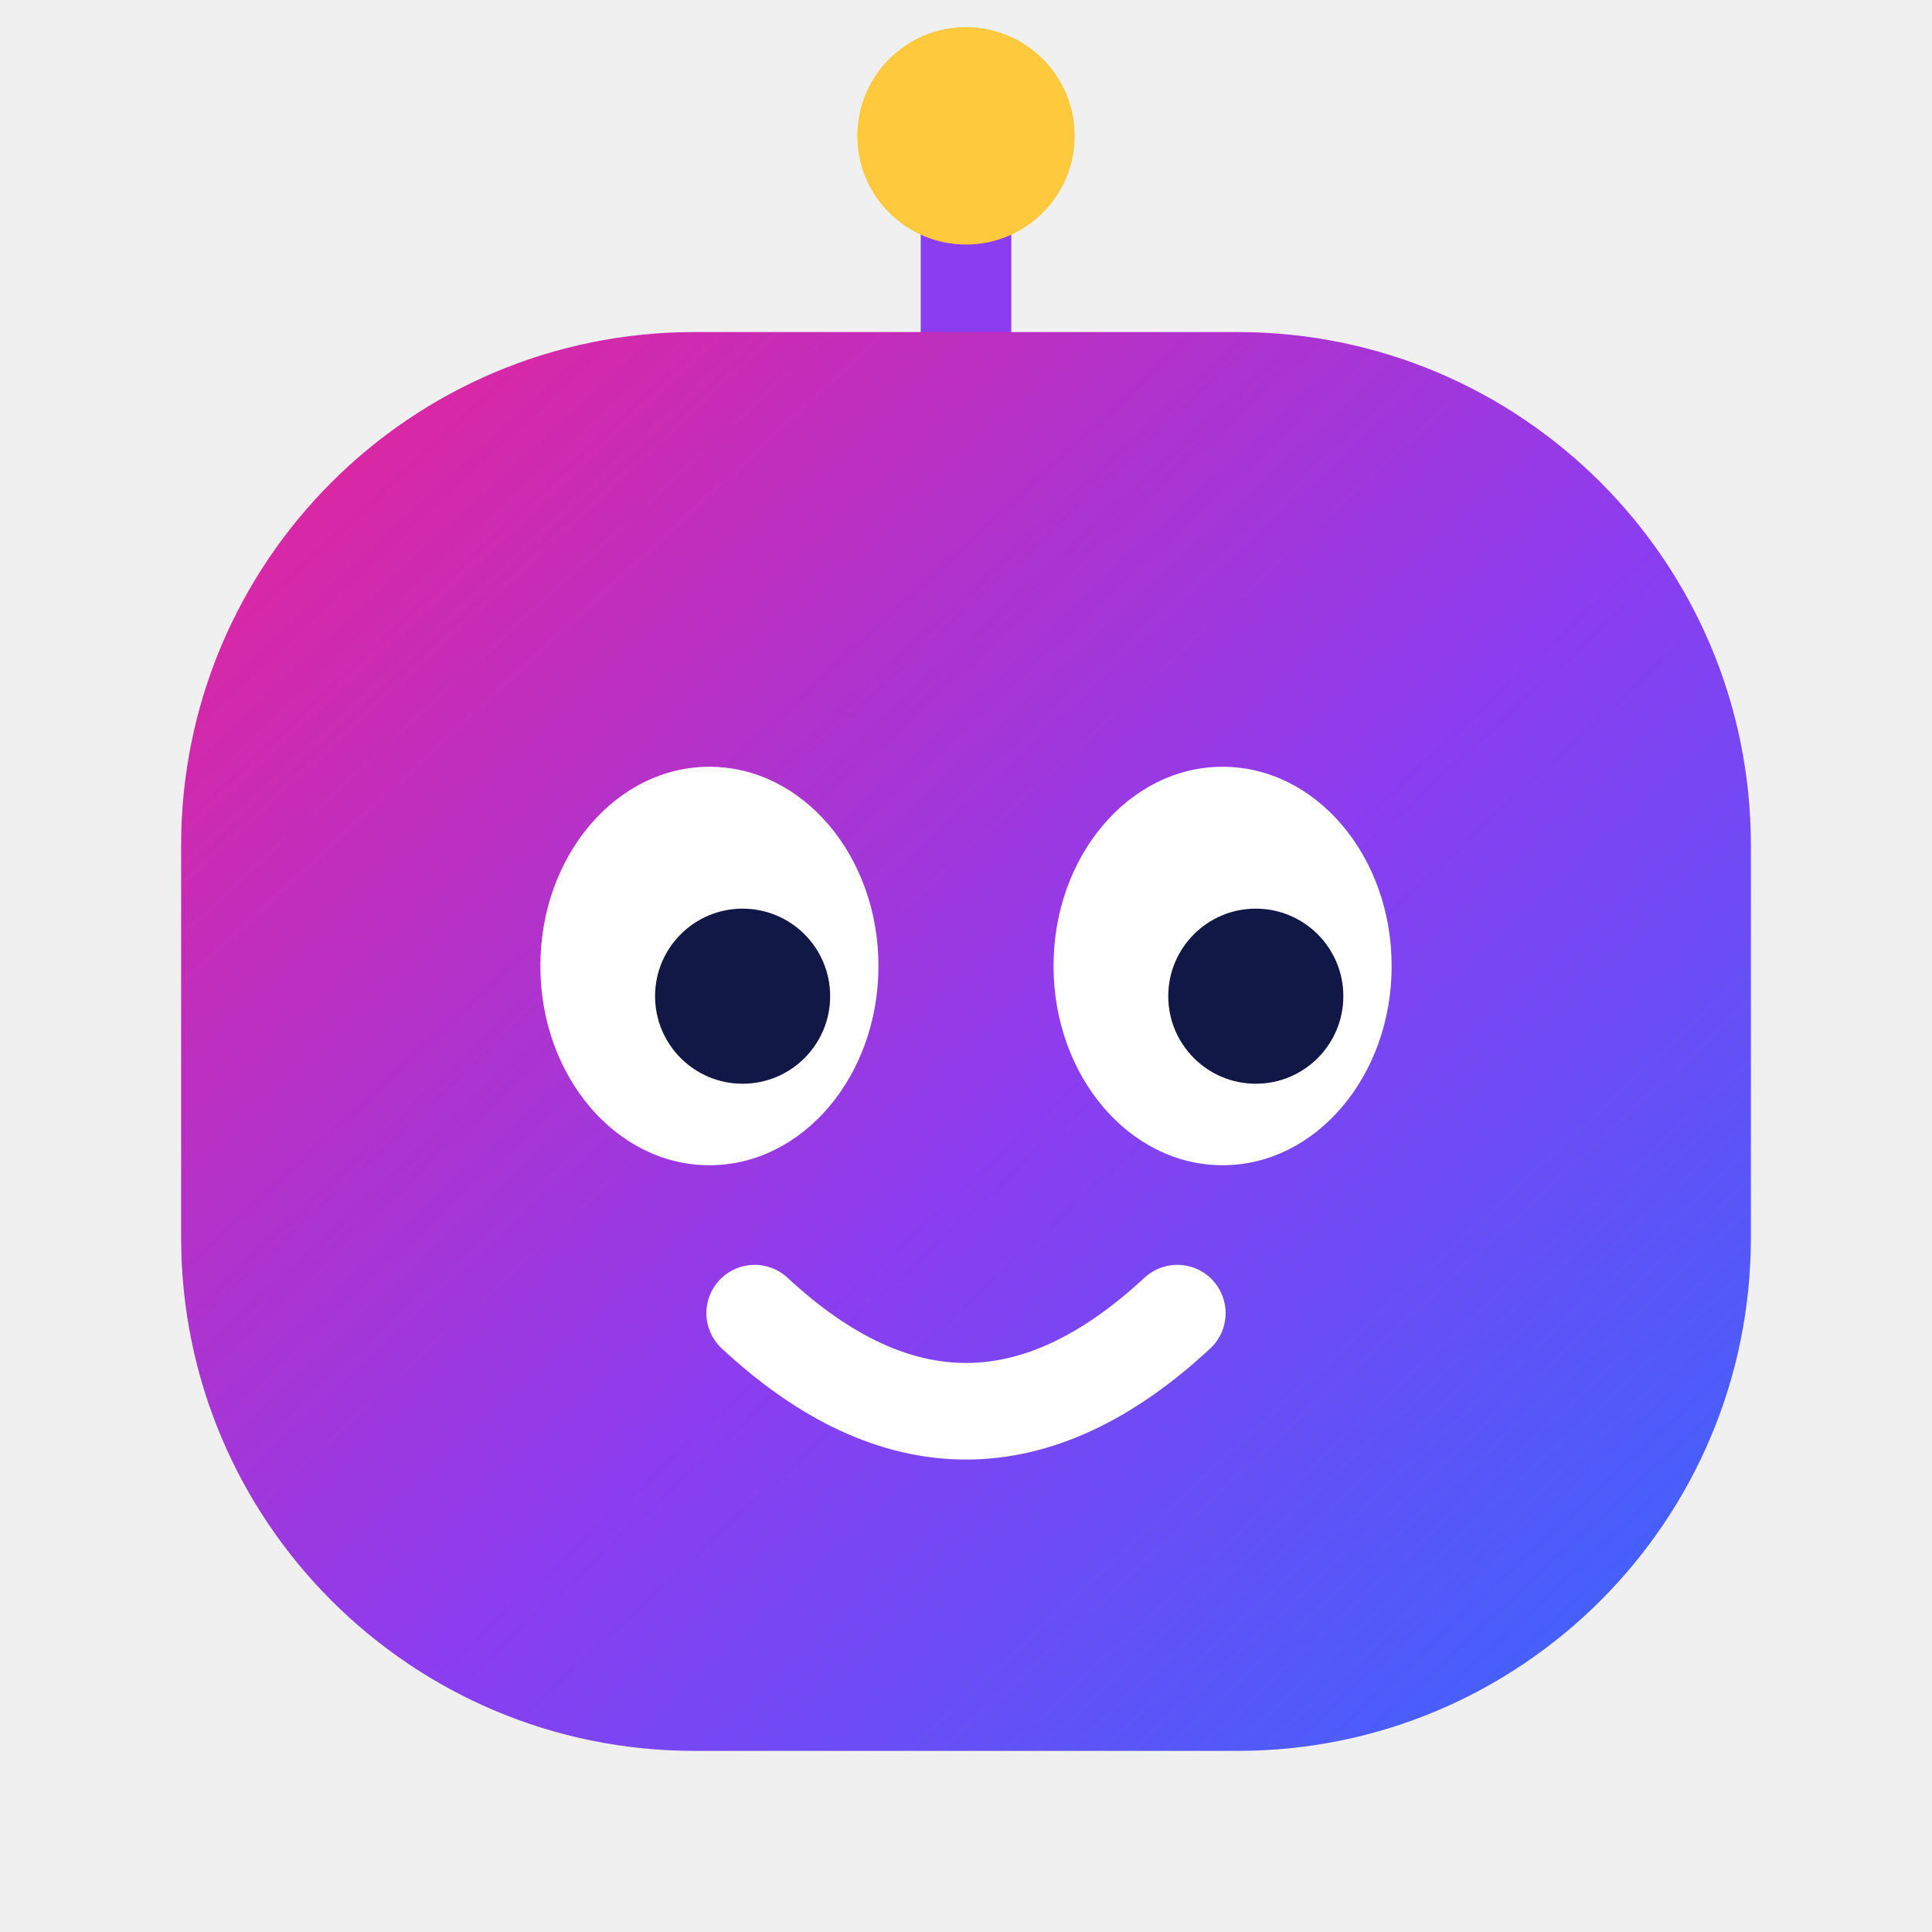
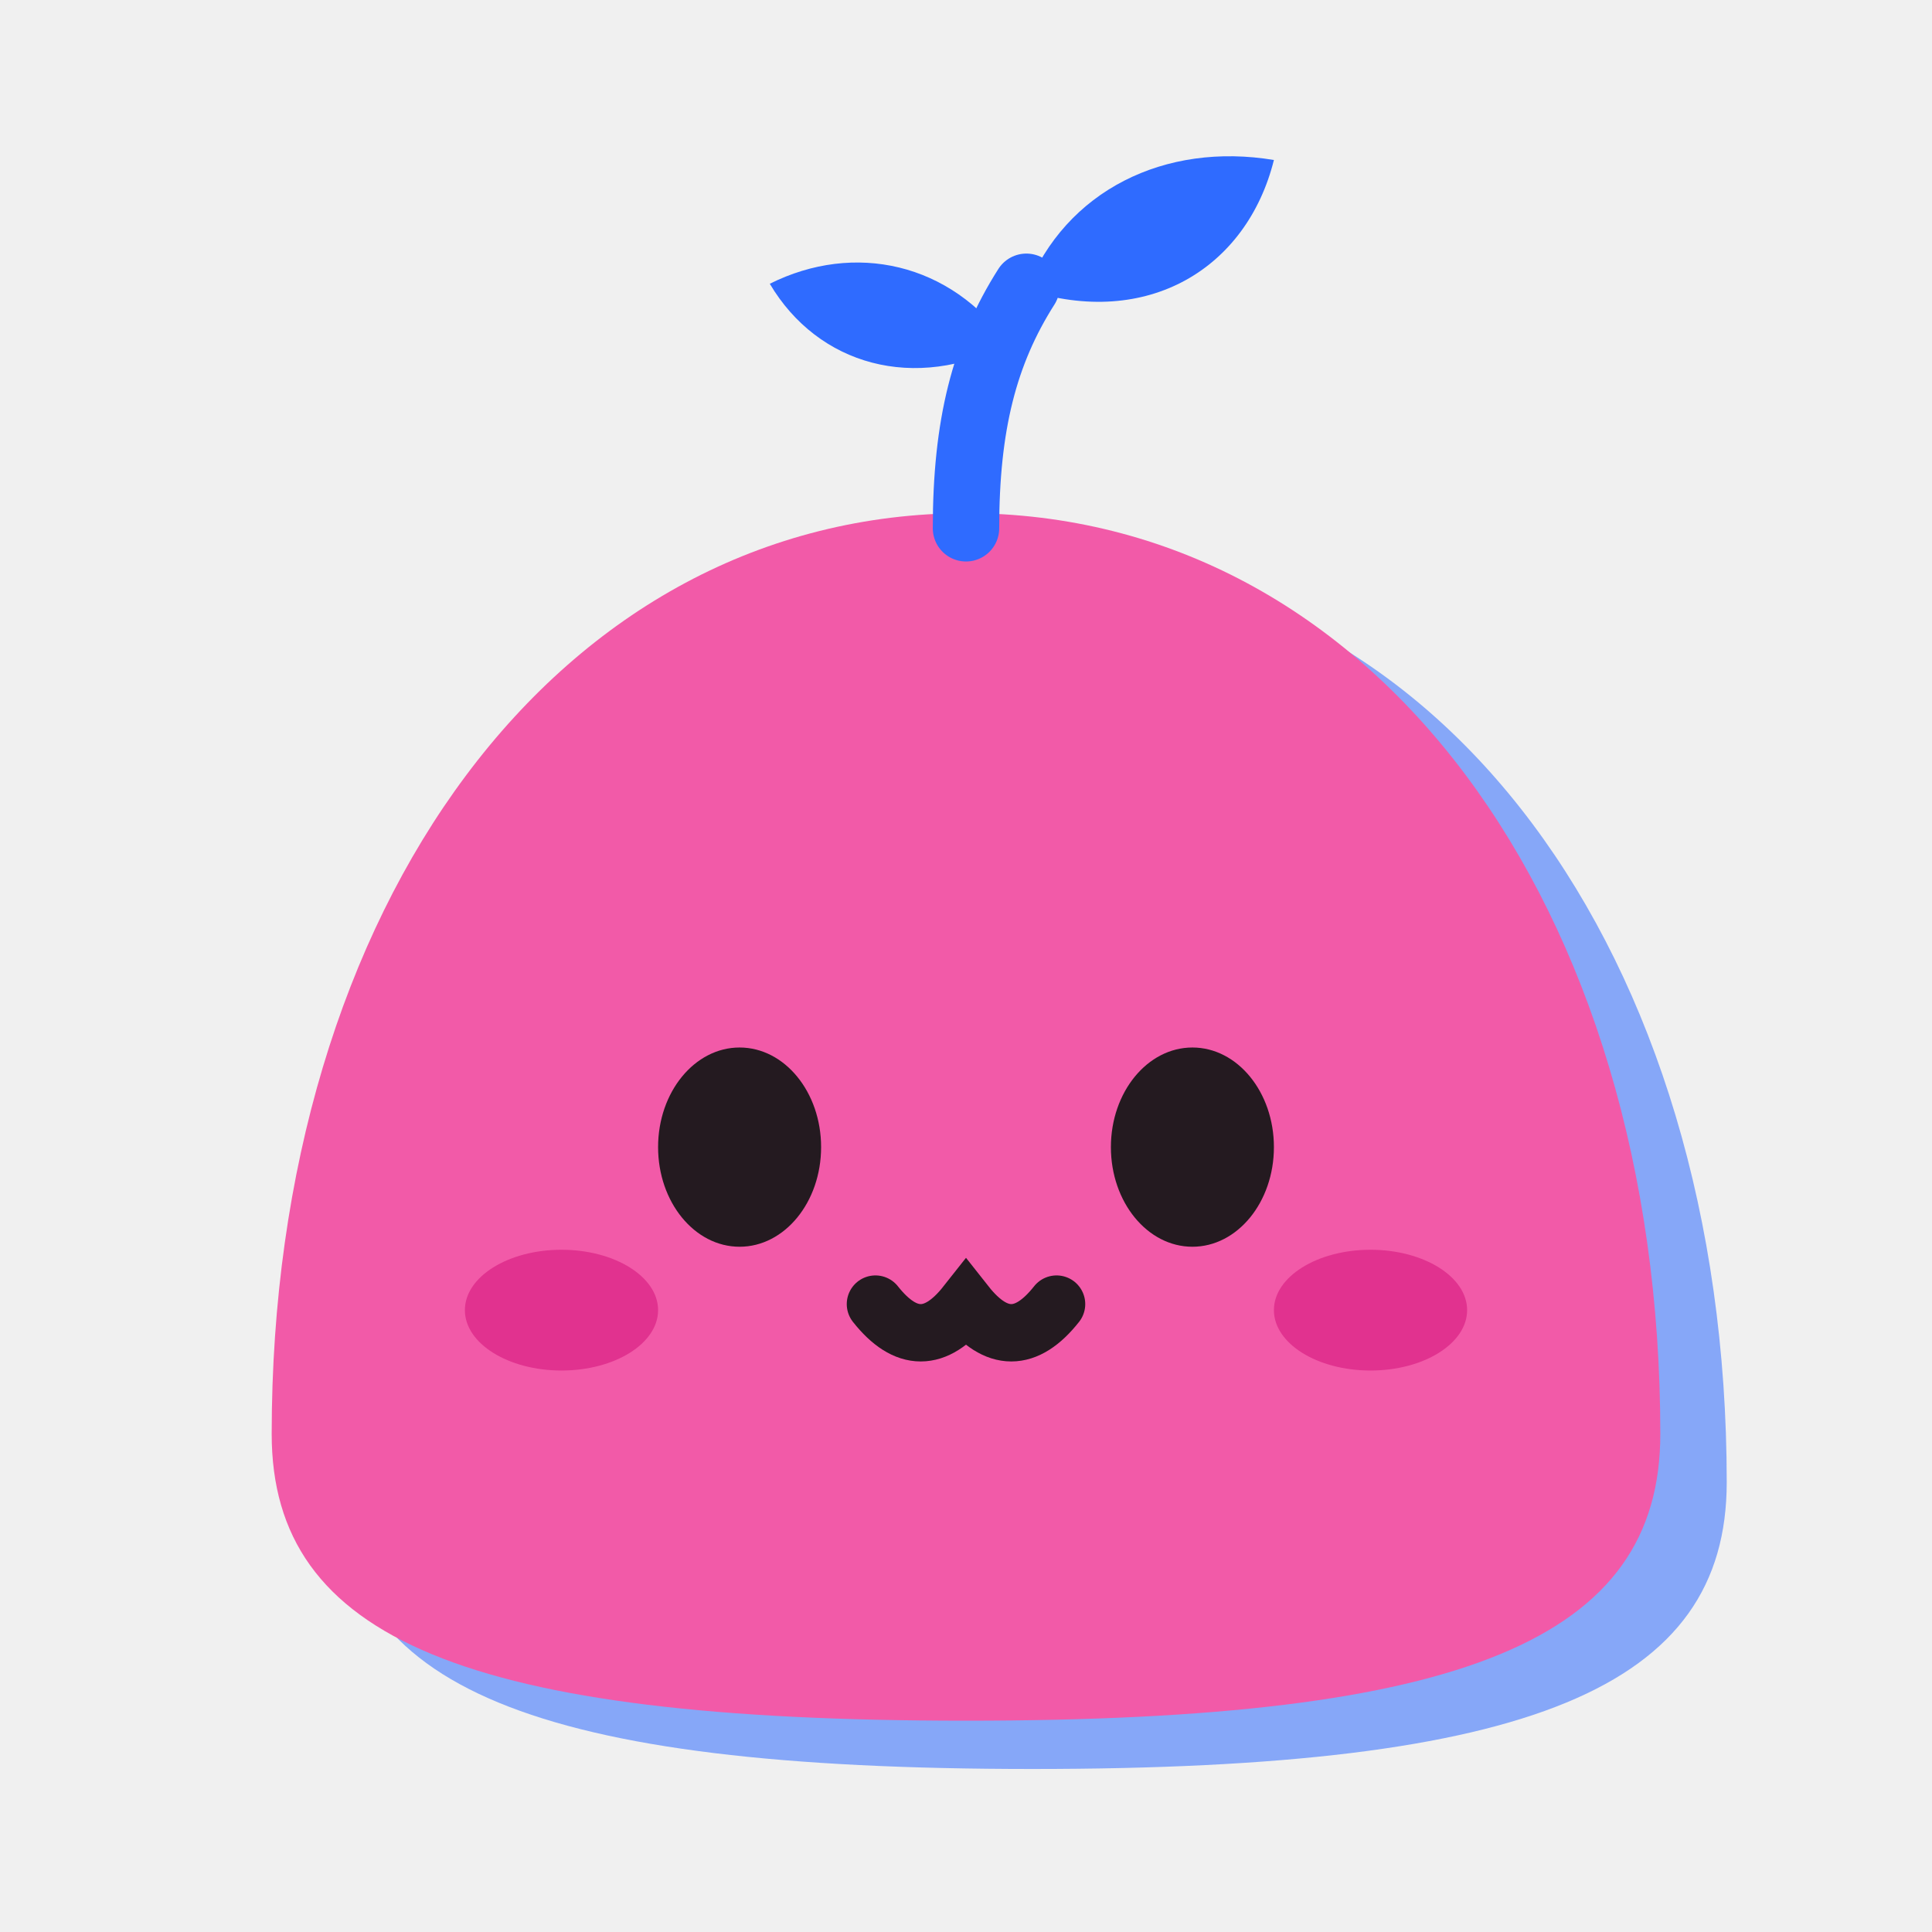
<svg xmlns="http://www.w3.org/2000/svg" viewBox="0 0 64 64">
-   <defs>
-     <linearGradient id="g" x1="8" y1="6" x2="58" y2="60" gradientUnits="userSpaceOnUse">
-       <stop offset="0" stop-color="#F0218F" />
-       <stop offset=".55" stop-color="#8B3DF0" />
-       <stop offset="1" stop-color="#2F6BFF" />
-     </linearGradient>
-   </defs>
-   <path d="M32 12V5" stroke="#8B3DF0" stroke-width="3" stroke-linecap="round" />
-   <circle cx="32" cy="4.5" r="3.6" fill="#FFC93D" />
-   <rect x="6" y="11" width="52" height="47" rx="17" fill="url(#g)" />
-   <ellipse cx="23.5" cy="32" rx="5.6" ry="6.6" fill="#fff" />
-   <ellipse cx="40.5" cy="32" rx="5.6" ry="6.6" fill="#fff" />
-   <circle cx="24.6" cy="33" r="2.9" fill="#121845" />
-   <circle cx="41.6" cy="33" r="2.9" fill="#121845" />
-   <path d="M25 43.5q7 6.5 14 0" stroke="#fff" stroke-width="3.2" stroke-linecap="round" fill="none" />
+   <path d="M9 47.5C9 30 18.5 17 32 17s23 13 23 30.5c0 6.8-6.5 9.5-23 9.5S9 54.3 9 47.5Z" fill="#2F6BFF" opacity=".55" transform="translate(2.2 1.6)" />
+   <path d="M9 47.5C9 30 18.5 17 32 17s23 13 23 30.5c0 6.8-6.5 9.5-23 9.5S9 54.3 9 47.5Z" fill="#F25AA8" />
+   <path d="M32 17.5c0-3.4.6-5.8 2-8" fill="none" stroke="#2F6BFF" stroke-width="2.2" stroke-linecap="round" />
+   <path d="M34 9.6c1.3-3.3 4.6-4.9 8.2-4.3-.9 3.6-4.2 5.6-8.2 4.3Z" fill="#2F6BFF" />
+   <path d="M33.4 11.4c-1.9-2.7-5.1-3.4-7.9-2 1.6 2.7 4.8 3.6 7.9 2Z" fill="#2F6BFF" />
+   <ellipse cx="24.5" cy="38" rx="2.7" ry="3.3" fill="#241A20" />
+   <ellipse cx="39.5" cy="38" rx="2.7" ry="3.3" fill="#241A20" />
+   <ellipse cx="18.6" cy="43.4" rx="3.2" ry="2" fill="#D3107A" opacity=".55" />
+   <ellipse cx="45.4" cy="43.4" rx="3.2" ry="2" fill="#D3107A" opacity=".55" />
+   <path d="M29 43.2q1.5 1.9 3 0q1.5 1.9 3 0" fill="none" stroke="#241A20" stroke-width="1.9" stroke-linecap="round" />
</svg>
